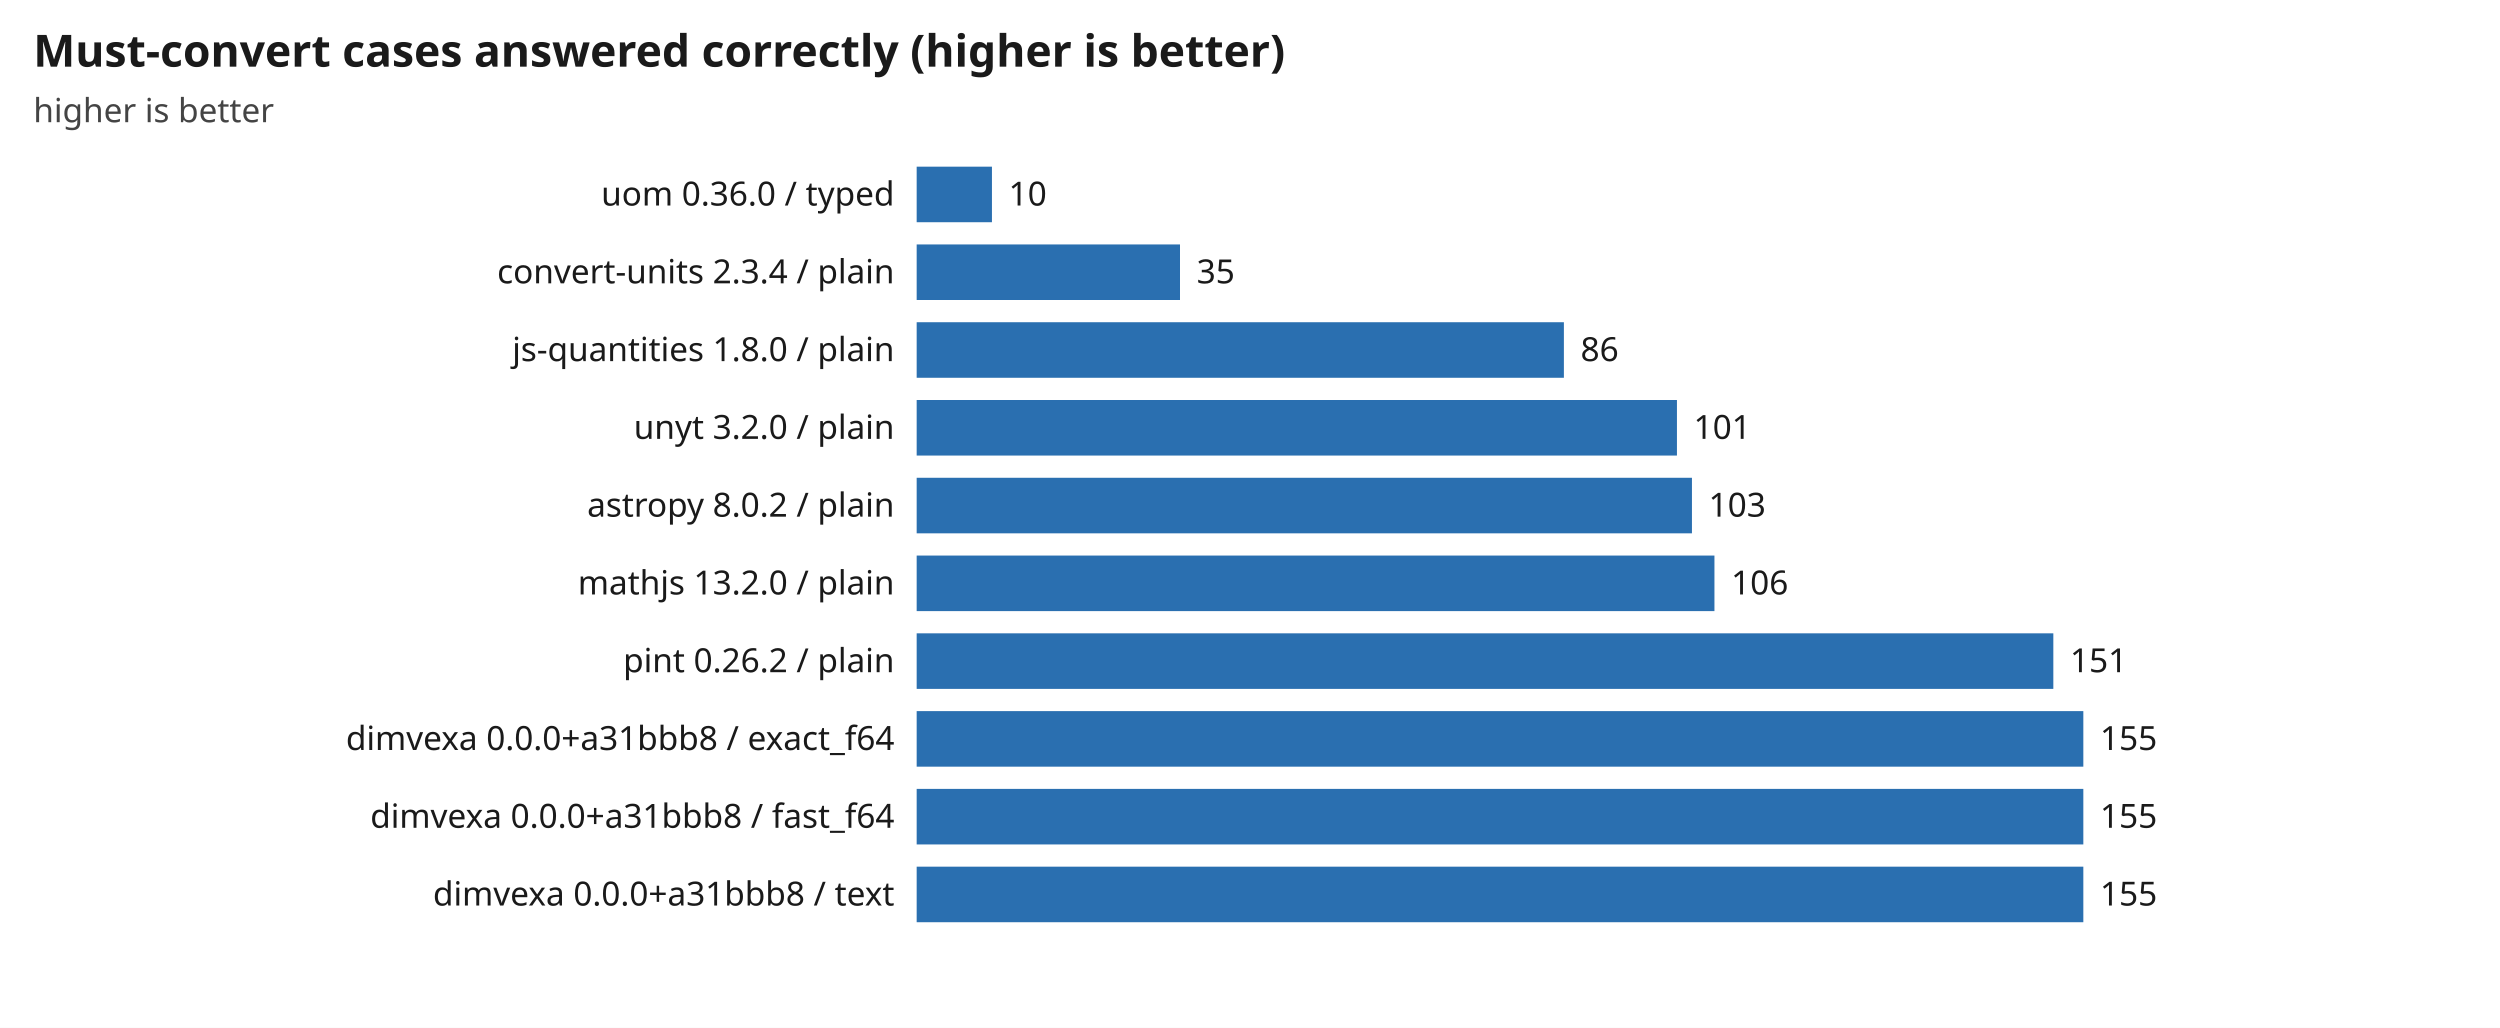
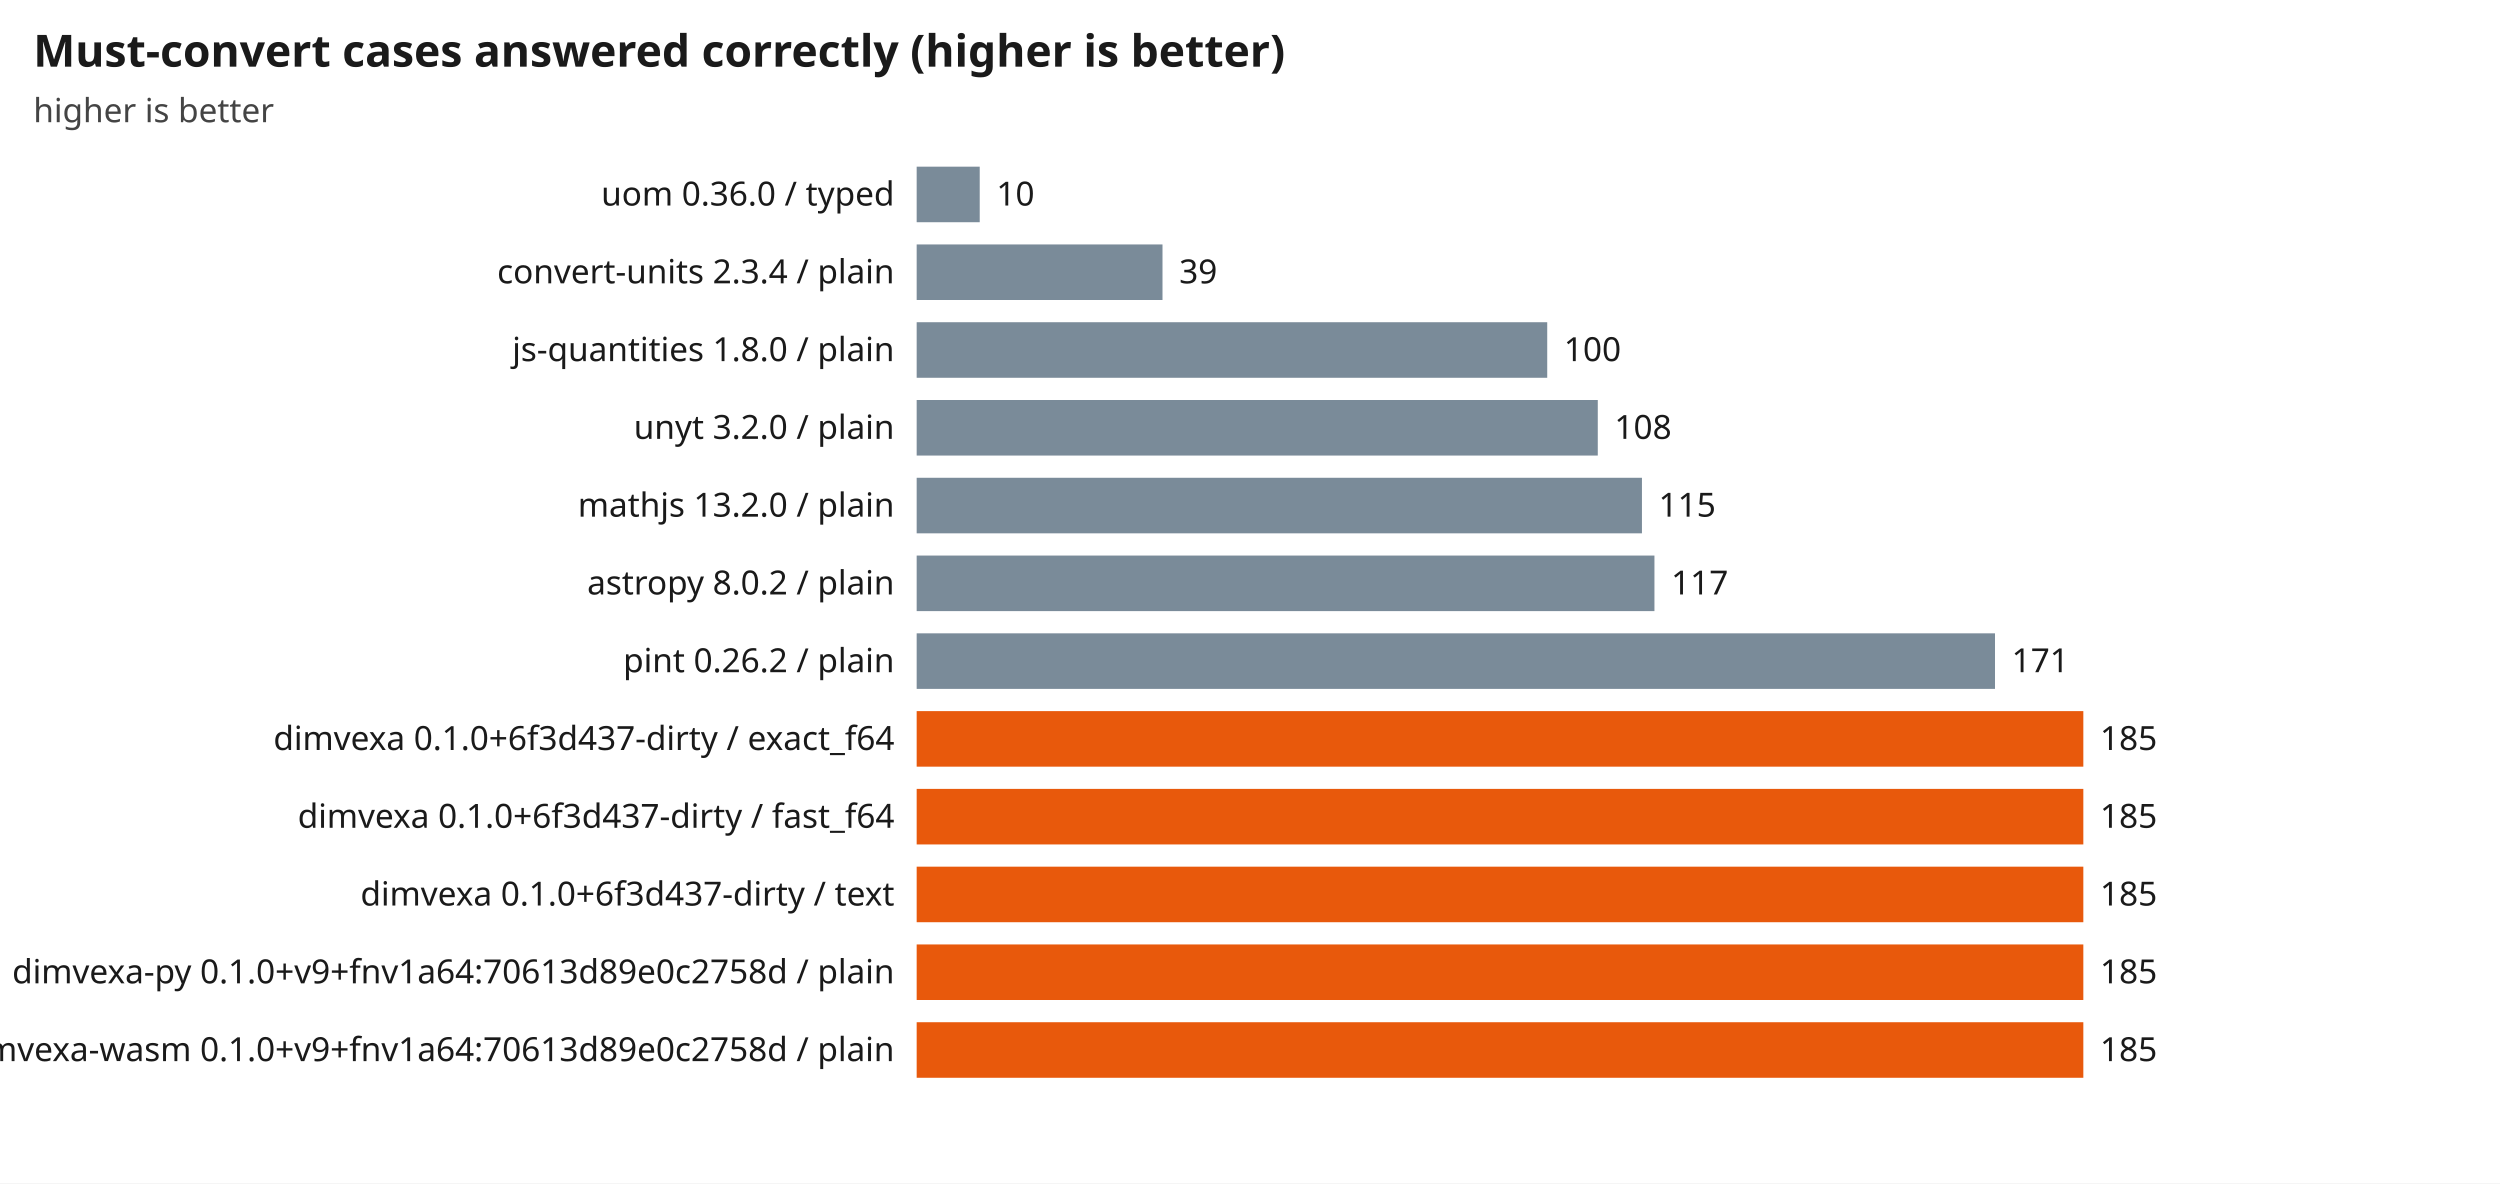
- <svg xmlns="http://www.w3.org/2000/svg" width="900" height="370" viewBox="0 0 900 370" role="img" aria-label="Must-convert cases answered correctly (higher is better)">
-   <rect width="900" height="370" fill="#ffffff" />
+ <svg xmlns="http://www.w3.org/2000/svg" width="900" height="426" viewBox="0 0 900 426" role="img" aria-label="Must-convert cases answered correctly (higher is better)">
+   <rect width="900" height="426" fill="#ffffff" />
  <text x="12" y="24" font-family="sans-serif" font-size="16" font-weight="bold" fill="#1a1a1a">Must-convert cases answered correctly (higher is better)</text>
  <text x="12" y="44" font-family="sans-serif" font-size="12" fill="#444444">higher is better</text>
  <text x="322" y="74" text-anchor="end" font-family="sans-serif" font-size="12" fill="#1a1a1a">uom 0.36.0 / typed</text>
-   <rect x="330" y="60" width="27.1" height="20" fill="#2a6fb0" />
-   <text x="363.1" y="74" font-family="sans-serif" font-size="12" fill="#1a1a1a">10 </text>
+   <rect x="330" y="60" width="22.7" height="20" fill="#7a8b99" />
+   <text x="358.7" y="74" font-family="sans-serif" font-size="12" fill="#1a1a1a">10 </text>
  <text x="322" y="102" text-anchor="end" font-family="sans-serif" font-size="12" fill="#1a1a1a">convert-units 2.3.4 / plain</text>
-   <rect x="330" y="88" width="94.8" height="20" fill="#2a6fb0" />
-   <text x="430.8" y="102" font-family="sans-serif" font-size="12" fill="#1a1a1a">35 </text>
+   <rect x="330" y="88" width="88.5" height="20" fill="#7a8b99" />
+   <text x="424.5" y="102" font-family="sans-serif" font-size="12" fill="#1a1a1a">39 </text>
  <text x="322" y="130" text-anchor="end" font-family="sans-serif" font-size="12" fill="#1a1a1a">js-quantities 1.8.0 / plain</text>
-   <rect x="330" y="116" width="233.0" height="20" fill="#2a6fb0" />
-   <text x="569.0" y="130" font-family="sans-serif" font-size="12" fill="#1a1a1a">86 </text>
+   <rect x="330" y="116" width="227.0" height="20" fill="#7a8b99" />
+   <text x="563.0" y="130" font-family="sans-serif" font-size="12" fill="#1a1a1a">100 </text>
  <text x="322" y="158" text-anchor="end" font-family="sans-serif" font-size="12" fill="#1a1a1a">unyt 3.2.0 / plain</text>
-   <rect x="330" y="144" width="273.7" height="20" fill="#2a6fb0" />
-   <text x="609.7" y="158" font-family="sans-serif" font-size="12" fill="#1a1a1a">101 </text>
-   <text x="322" y="186" text-anchor="end" font-family="sans-serif" font-size="12" fill="#1a1a1a">astropy 8.0.2 / plain</text>
-   <rect x="330" y="172" width="279.1" height="20" fill="#2a6fb0" />
-   <text x="615.1" y="186" font-family="sans-serif" font-size="12" fill="#1a1a1a">103 </text>
-   <text x="322" y="214" text-anchor="end" font-family="sans-serif" font-size="12" fill="#1a1a1a">mathjs 13.2.0 / plain</text>
-   <rect x="330" y="200" width="287.2" height="20" fill="#2a6fb0" />
-   <text x="623.2" y="214" font-family="sans-serif" font-size="12" fill="#1a1a1a">106 </text>
+   <rect x="330" y="144" width="245.2" height="20" fill="#7a8b99" />
+   <text x="581.2" y="158" font-family="sans-serif" font-size="12" fill="#1a1a1a">108 </text>
+   <text x="322" y="186" text-anchor="end" font-family="sans-serif" font-size="12" fill="#1a1a1a">mathjs 13.2.0 / plain</text>
+   <rect x="330" y="172" width="261.1" height="20" fill="#7a8b99" />
+   <text x="597.1" y="186" font-family="sans-serif" font-size="12" fill="#1a1a1a">115 </text>
+   <text x="322" y="214" text-anchor="end" font-family="sans-serif" font-size="12" fill="#1a1a1a">astropy 8.0.2 / plain</text>
+   <rect x="330" y="200" width="265.6" height="20" fill="#7a8b99" />
+   <text x="601.6" y="214" font-family="sans-serif" font-size="12" fill="#1a1a1a">117 </text>
  <text x="322" y="242" text-anchor="end" font-family="sans-serif" font-size="12" fill="#1a1a1a">pint 0.26.2 / plain</text>
-   <rect x="330" y="228" width="409.2" height="20" fill="#2a6fb0" />
-   <text x="745.2" y="242" font-family="sans-serif" font-size="12" fill="#1a1a1a">151 </text>
-   <text x="322" y="270" text-anchor="end" font-family="sans-serif" font-size="12" fill="#1a1a1a">dimvexa 0.0.0+a31bbb8 / exact_f64</text>
-   <rect x="330" y="256" width="420.0" height="20" fill="#2a6fb0" />
-   <text x="756.0" y="270" font-family="sans-serif" font-size="12" fill="#1a1a1a">155 </text>
-   <text x="322" y="298" text-anchor="end" font-family="sans-serif" font-size="12" fill="#1a1a1a">dimvexa 0.0.0+a31bbb8 / fast_f64</text>
-   <rect x="330" y="284" width="420.0" height="20" fill="#2a6fb0" />
-   <text x="756.0" y="298" font-family="sans-serif" font-size="12" fill="#1a1a1a">155 </text>
-   <text x="322" y="326" text-anchor="end" font-family="sans-serif" font-size="12" fill="#1a1a1a">dimvexa 0.0.0+a31bbb8 / text</text>
-   <rect x="330" y="312" width="420.0" height="20" fill="#2a6fb0" />
-   <text x="756.0" y="326" font-family="sans-serif" font-size="12" fill="#1a1a1a">155 </text>
+   <rect x="330" y="228" width="388.2" height="20" fill="#7a8b99" />
+   <text x="724.2" y="242" font-family="sans-serif" font-size="12" fill="#1a1a1a">171 </text>
+   <text x="322" y="270" text-anchor="end" font-family="sans-serif" font-size="12" fill="#1a1a1a">dimvexa 0.1.0+6f3d437-dirty / exact_f64</text>
+   <rect x="330" y="256" width="420.0" height="20" fill="#e8590c" />
+   <text x="756.0" y="270" font-family="sans-serif" font-size="12" fill="#1a1a1a">185 </text>
+   <text x="322" y="298" text-anchor="end" font-family="sans-serif" font-size="12" fill="#1a1a1a">dimvexa 0.1.0+6f3d437-dirty / fast_f64</text>
+   <rect x="330" y="284" width="420.0" height="20" fill="#e8590c" />
+   <text x="756.0" y="298" font-family="sans-serif" font-size="12" fill="#1a1a1a">185 </text>
+   <text x="322" y="326" text-anchor="end" font-family="sans-serif" font-size="12" fill="#1a1a1a">dimvexa 0.1.0+6f3d437-dirty / text</text>
+   <rect x="330" y="312" width="420.0" height="20" fill="#e8590c" />
+   <text x="756.0" y="326" font-family="sans-serif" font-size="12" fill="#1a1a1a">185 </text>
+   <text x="322" y="354" text-anchor="end" font-family="sans-serif" font-size="12" fill="#1a1a1a">dimvexa-py 0.1.0+v9+fnv1a64:70613d89e0c2758d / plain</text>
+   <rect x="330" y="340" width="420.0" height="20" fill="#e8590c" />
+   <text x="756.0" y="354" font-family="sans-serif" font-size="12" fill="#1a1a1a">185 </text>
+   <text x="322" y="382" text-anchor="end" font-family="sans-serif" font-size="12" fill="#1a1a1a">dimvexa-wasm 0.1.0+v9+fnv1a64:70613d89e0c2758d / plain</text>
+   <rect x="330" y="368" width="420.0" height="20" fill="#e8590c" />
+   <text x="756.0" y="382" font-family="sans-serif" font-size="12" fill="#1a1a1a">185 </text>
</svg>
